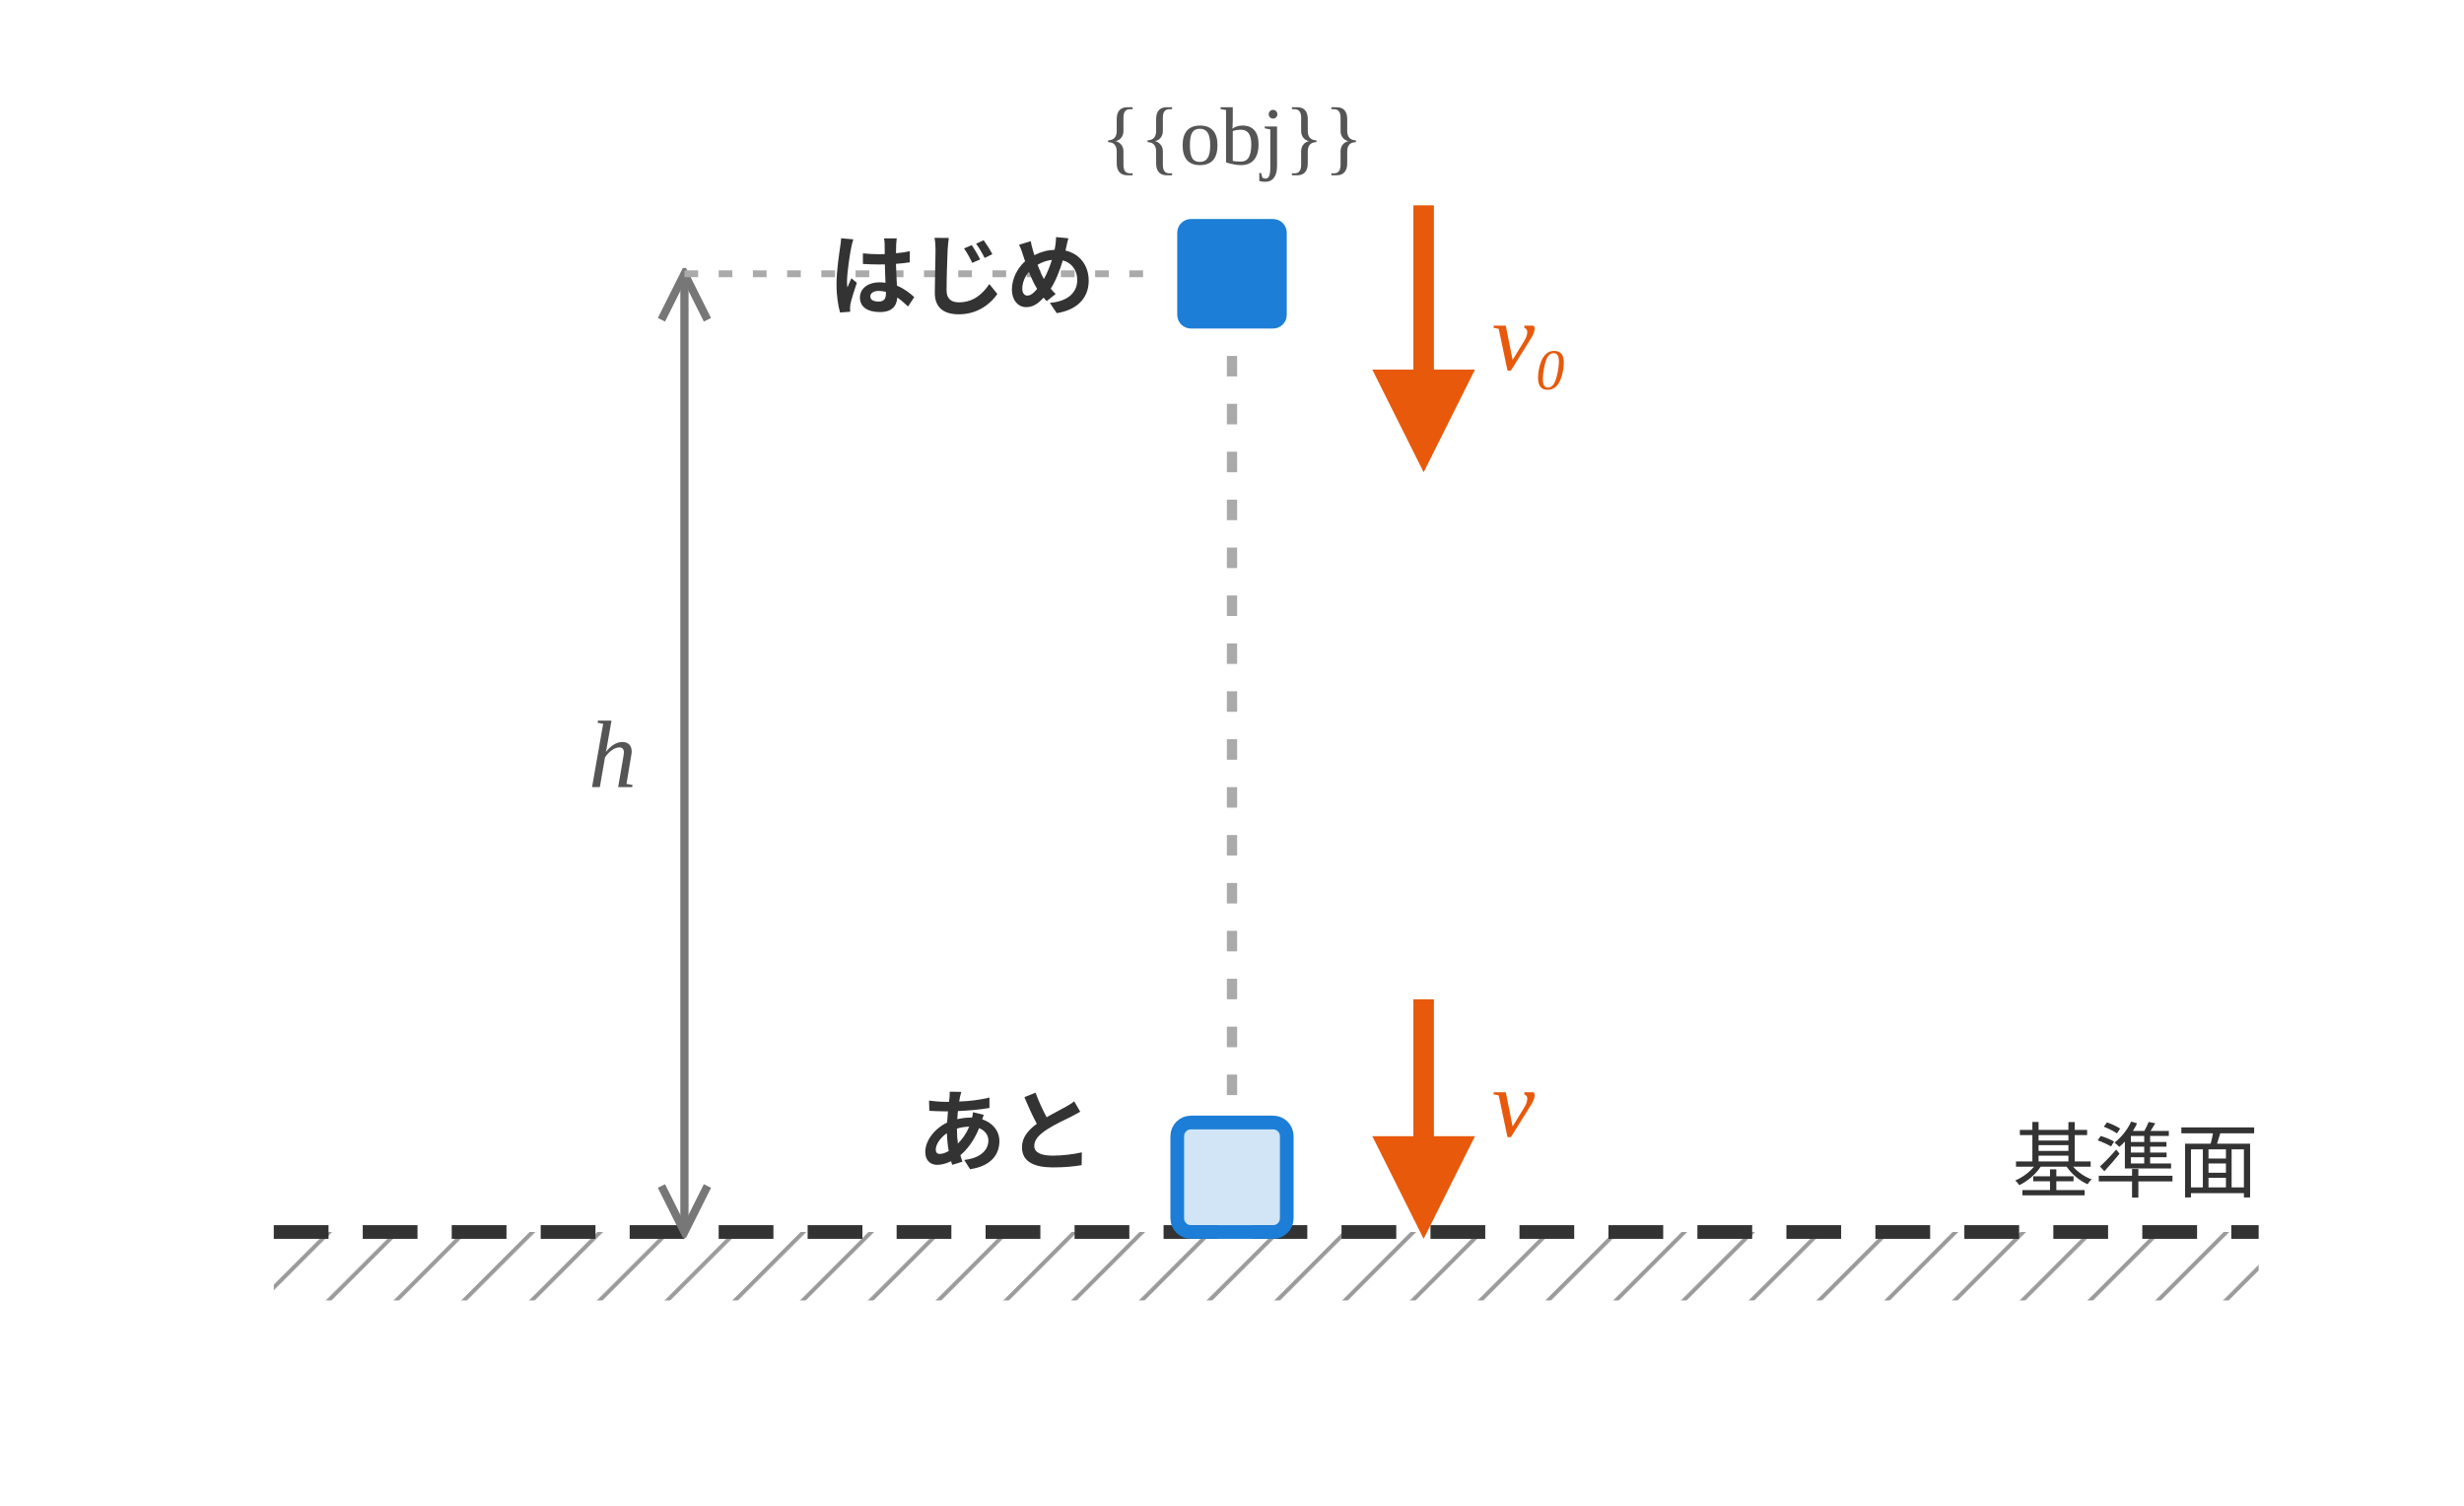
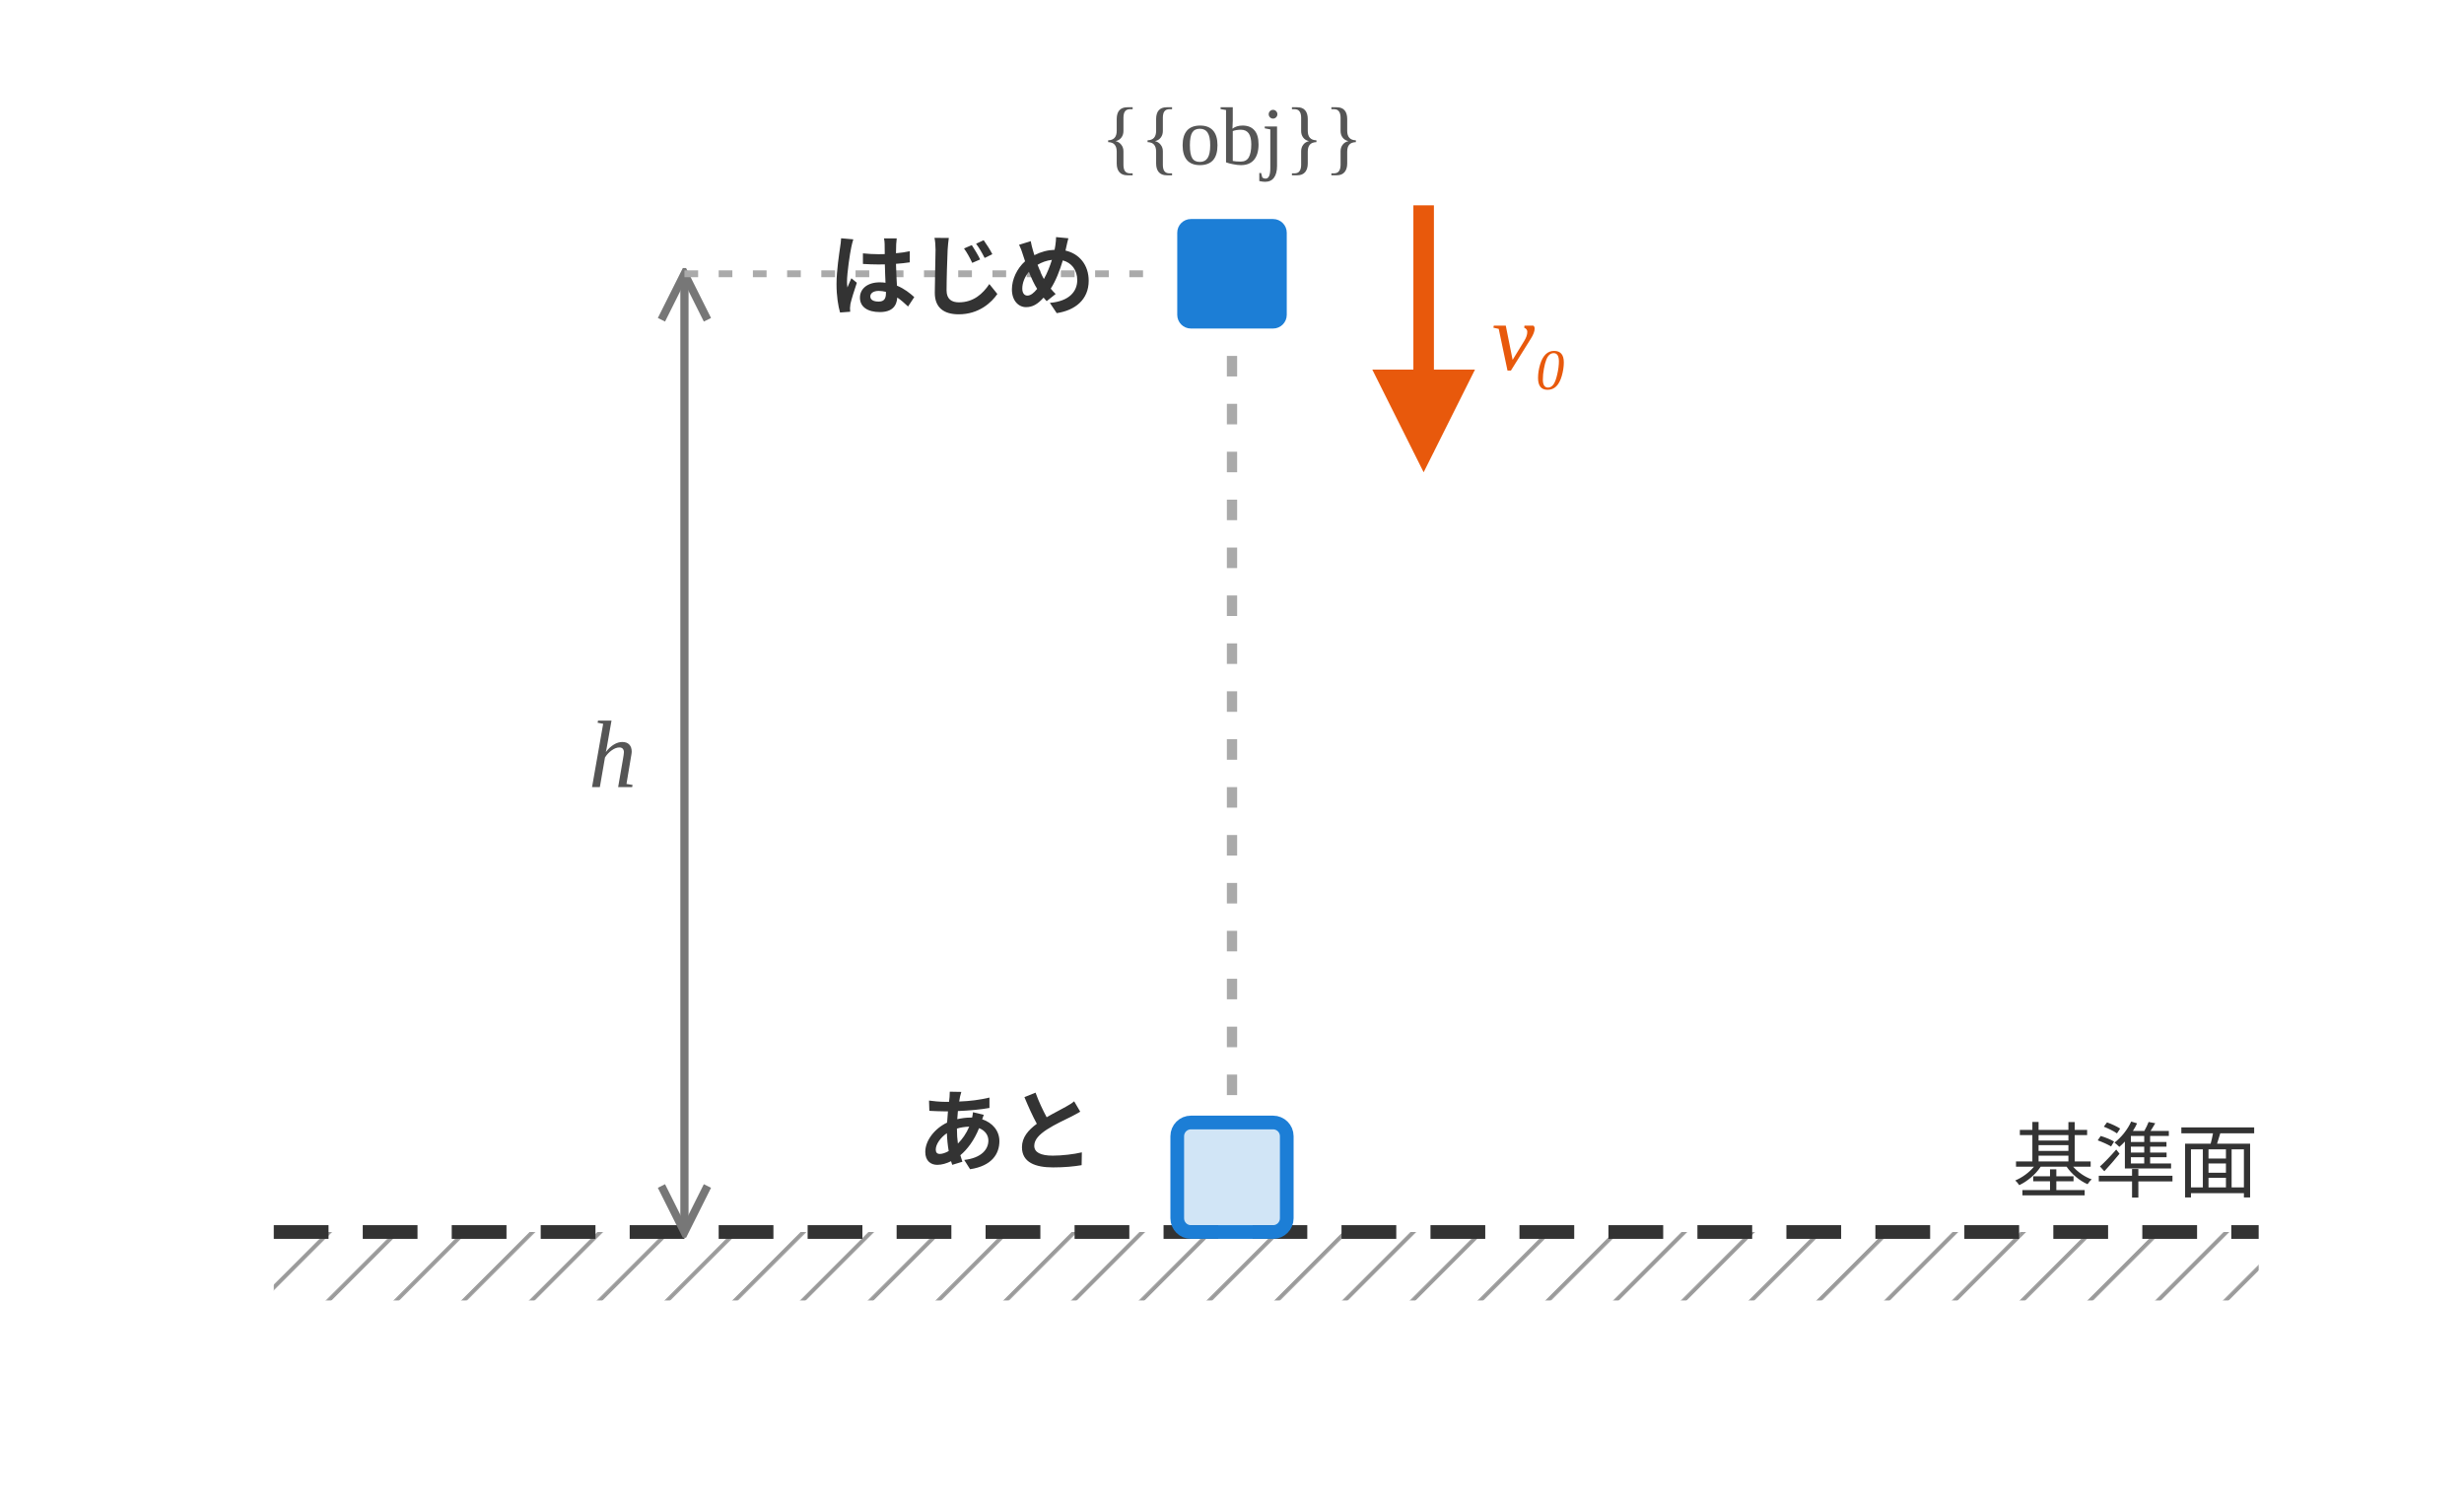
<svg xmlns="http://www.w3.org/2000/svg" viewBox="0 0 360 220" class="dg" role="img" aria-label="初速をもって投げ下ろし、地面に達する直前。基準面は地面。">
  <defs>
    <pattern id="A2-hatch" width="7" height="7" patternUnits="userSpaceOnUse" patternTransform="rotate(45)">
      <line x1="0" y1="0" x2="0" y2="7" class="dg-hatchline" stroke="#999" stroke-width="1.2" />
    </pattern>
    <marker id="A2-vel" viewBox="0 0 10 10" refX="8" refY="5" markerWidth="5" markerHeight="5" orient="auto-start-reverse">
      <path d="M0,0 L10,5 L0,10 z" class="dg-vel-head" fill="#e8590c" />
    </marker>
    <marker id="A2-dim" viewBox="0 0 10 10" refX="9" refY="5" markerWidth="7" markerHeight="7" orient="auto-start-reverse">
      <path d="M1,1 L9,5 L1,9" class="dg-dim-head" fill="none" stroke="#777" stroke-width="1.4" />
    </marker>
  </defs>
  <rect class="dg-hatch" x="40" y="180" width="290" height="10" fill="url(#A2-hatch)" />
  <line class="dg-ref" x1="40" y1="180" x2="330" y2="180" stroke="#333" stroke-width="2" stroke-dasharray="8 5" />
  <text class="dg-reflbl" x="330" y="174" text-anchor="end" font-size="12" fill="#333">基準面</text>
  <line class="dg-dim" x1="100" y1="40" x2="100" y2="180" stroke="#777" stroke-width="1.2" marker-start="url(#A2-dim)" marker-end="url(#A2-dim)" />
  <text class="dg-dimlbl" x="93" y="115" text-anchor="end" font-size="14" font-style="italic" fill="#555">h</text>
  <line class="dg-guide" x1="100" y1="40" x2="170" y2="40" stroke="#aaa" stroke-width="1" stroke-dasharray="2 3" />
  <path class="dg-path" d="M180,52 L180,162" fill="none" stroke="#aaa" stroke-width="1.5" stroke-dasharray="3 4" />
  <rect class="dg-obj" x="172" y="32" width="16" height="16" rx="2" fill="#1c7ed6" />
  <text class="dg-name" x="180" y="24" text-anchor="middle" font-size="12" fill="#555">{{obj}}</text>
  <text class="dg-tag dg-tag-start" x="160" y="45" text-anchor="end" font-size="13" font-weight="700" fill="#333">はじめ</text>
  <line class="dg-vel" x1="208" y1="30" x2="208" y2="66" stroke="#e8590c" stroke-width="3" marker-end="url(#A2-vel)" />
  <text class="dg-vlbl" x="218" y="54" text-anchor="start" font-size="14" font-style="italic" fill="#e8590c">v₀</text>
  <rect class="dg-obj dg-after" x="172" y="164" width="16" height="16" rx="2" fill="#1c7ed6" fill-opacity="0.2" stroke="#1c7ed6" stroke-width="2" />
  <text class="dg-tag dg-tag-end" x="160" y="170" text-anchor="end" font-size="13" font-weight="700" fill="#333">あと</text>
-   <line class="dg-vel" x1="208" y1="146" x2="208" y2="178" stroke="#e8590c" stroke-width="3" marker-end="url(#A2-vel)" />
-   <text class="dg-vlbl" x="218" y="166" text-anchor="start" font-size="14" font-style="italic" fill="#e8590c">v</text>
</svg>
